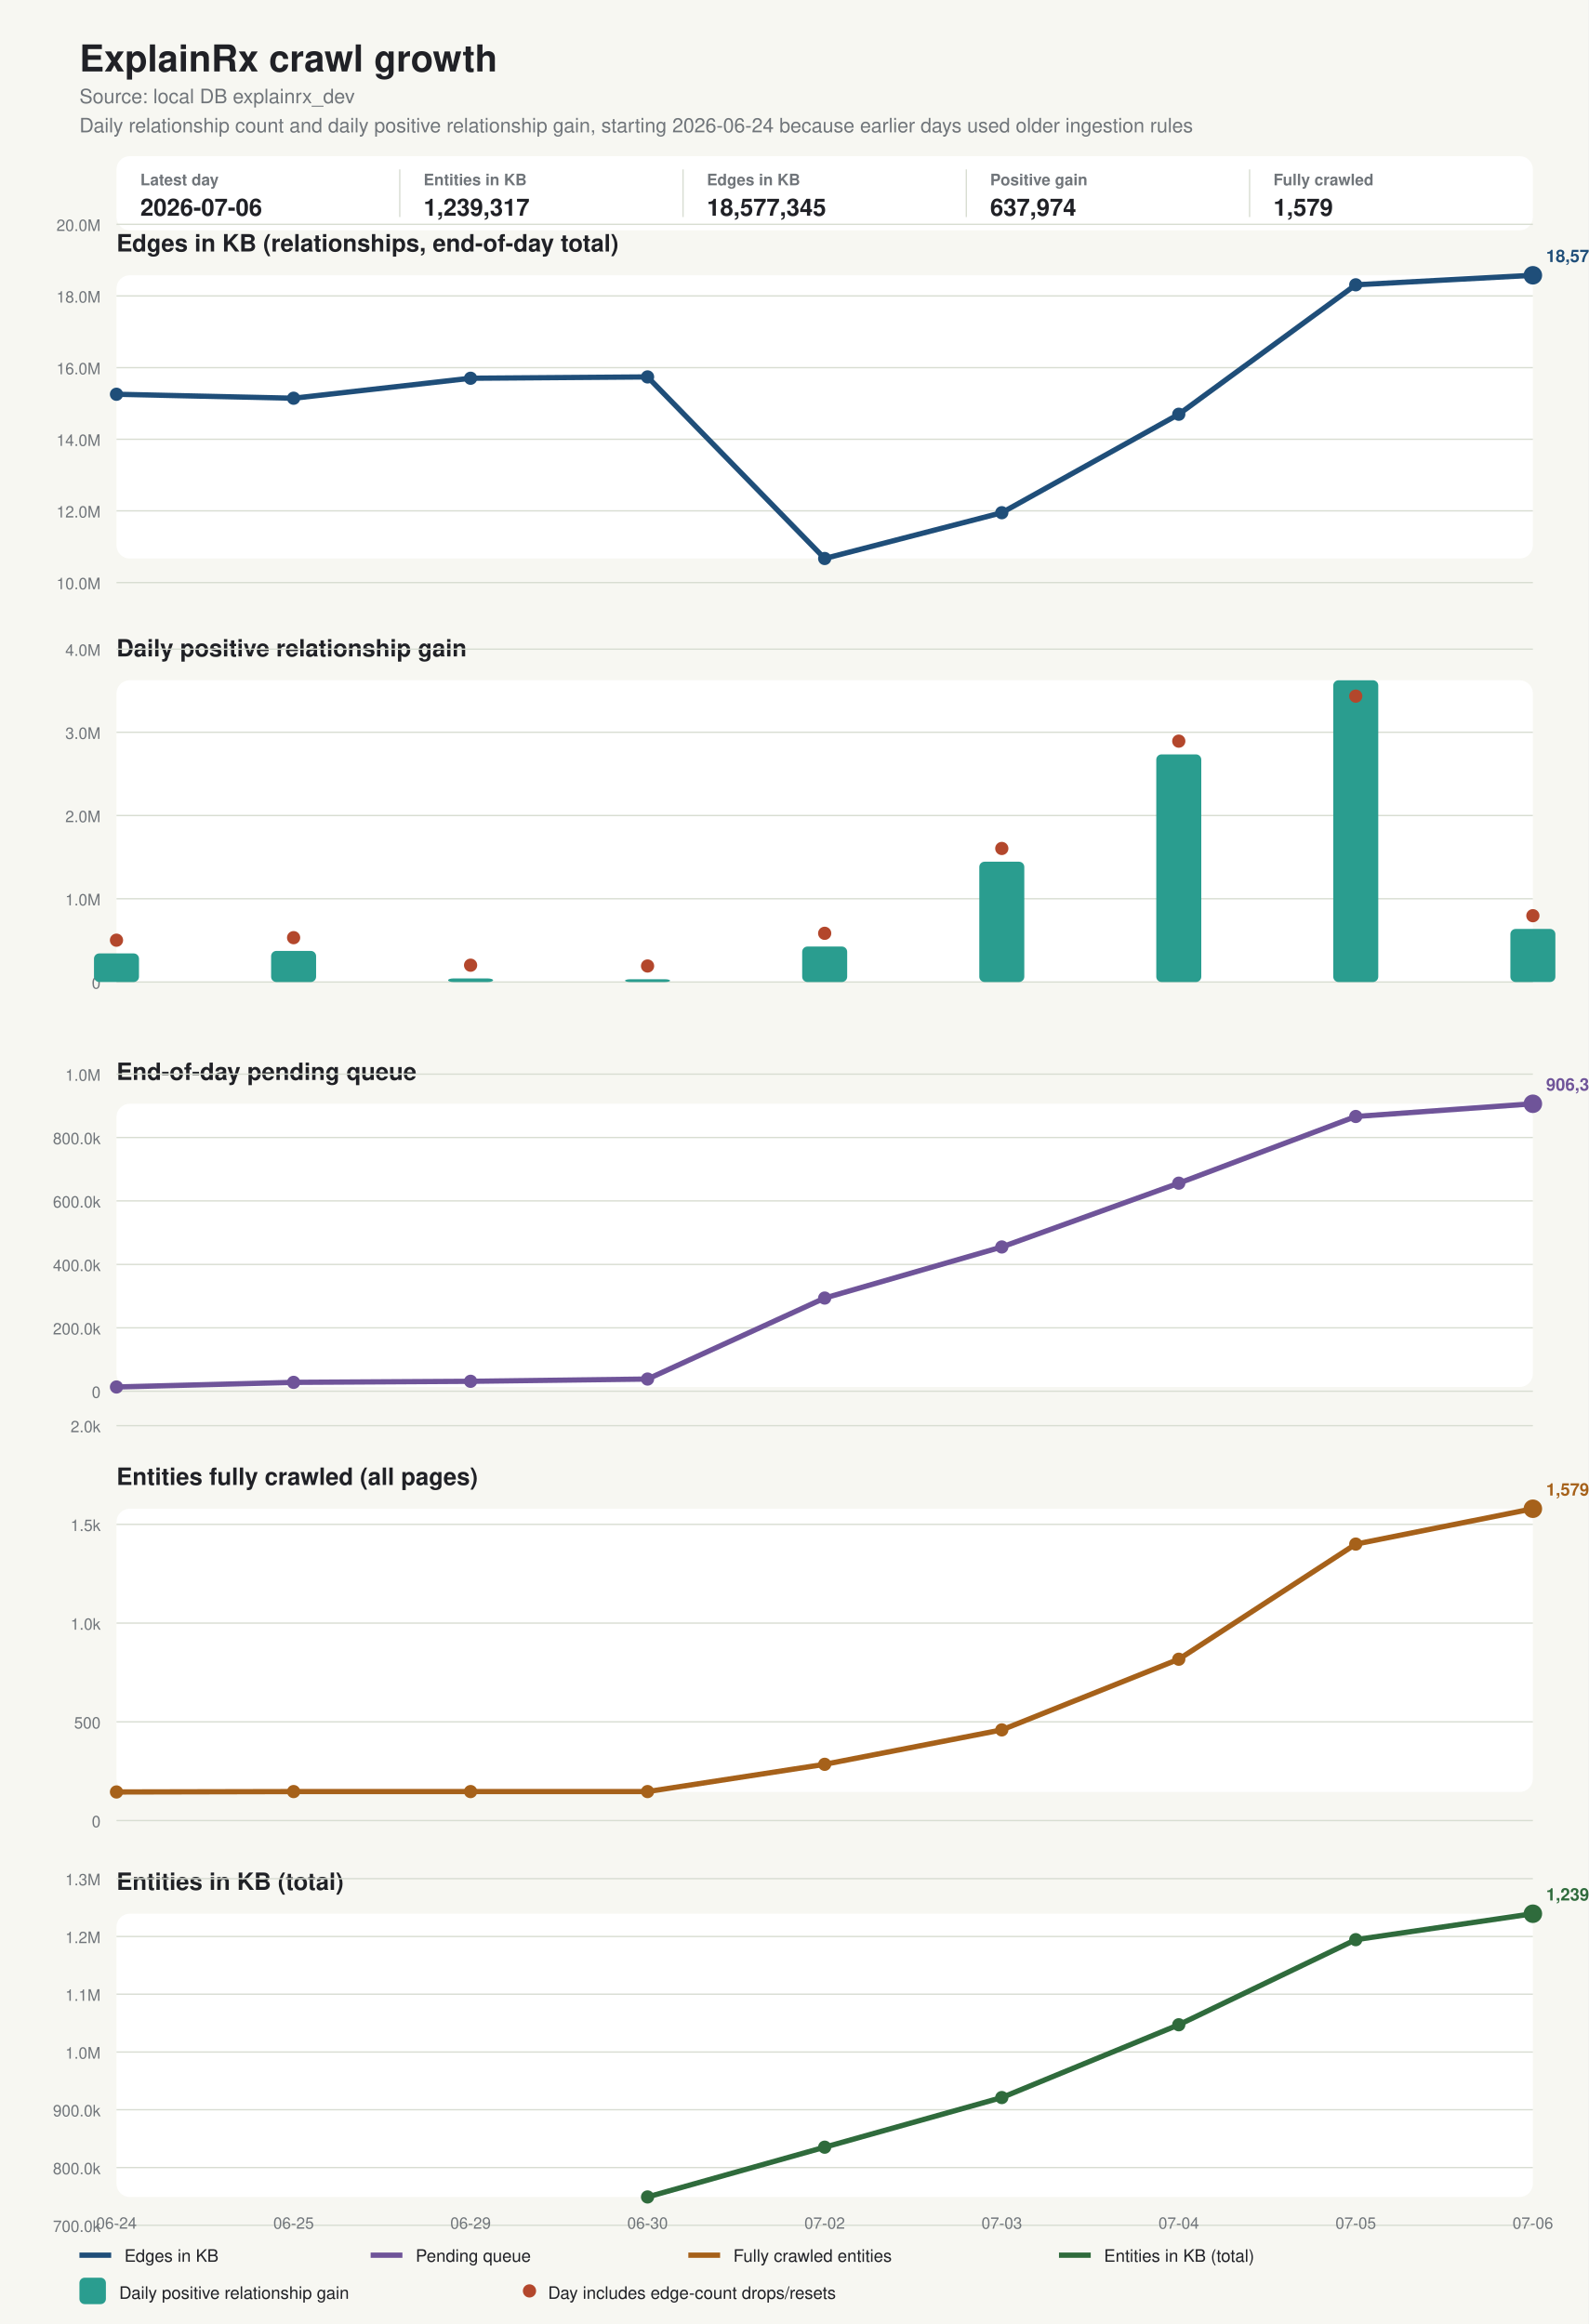
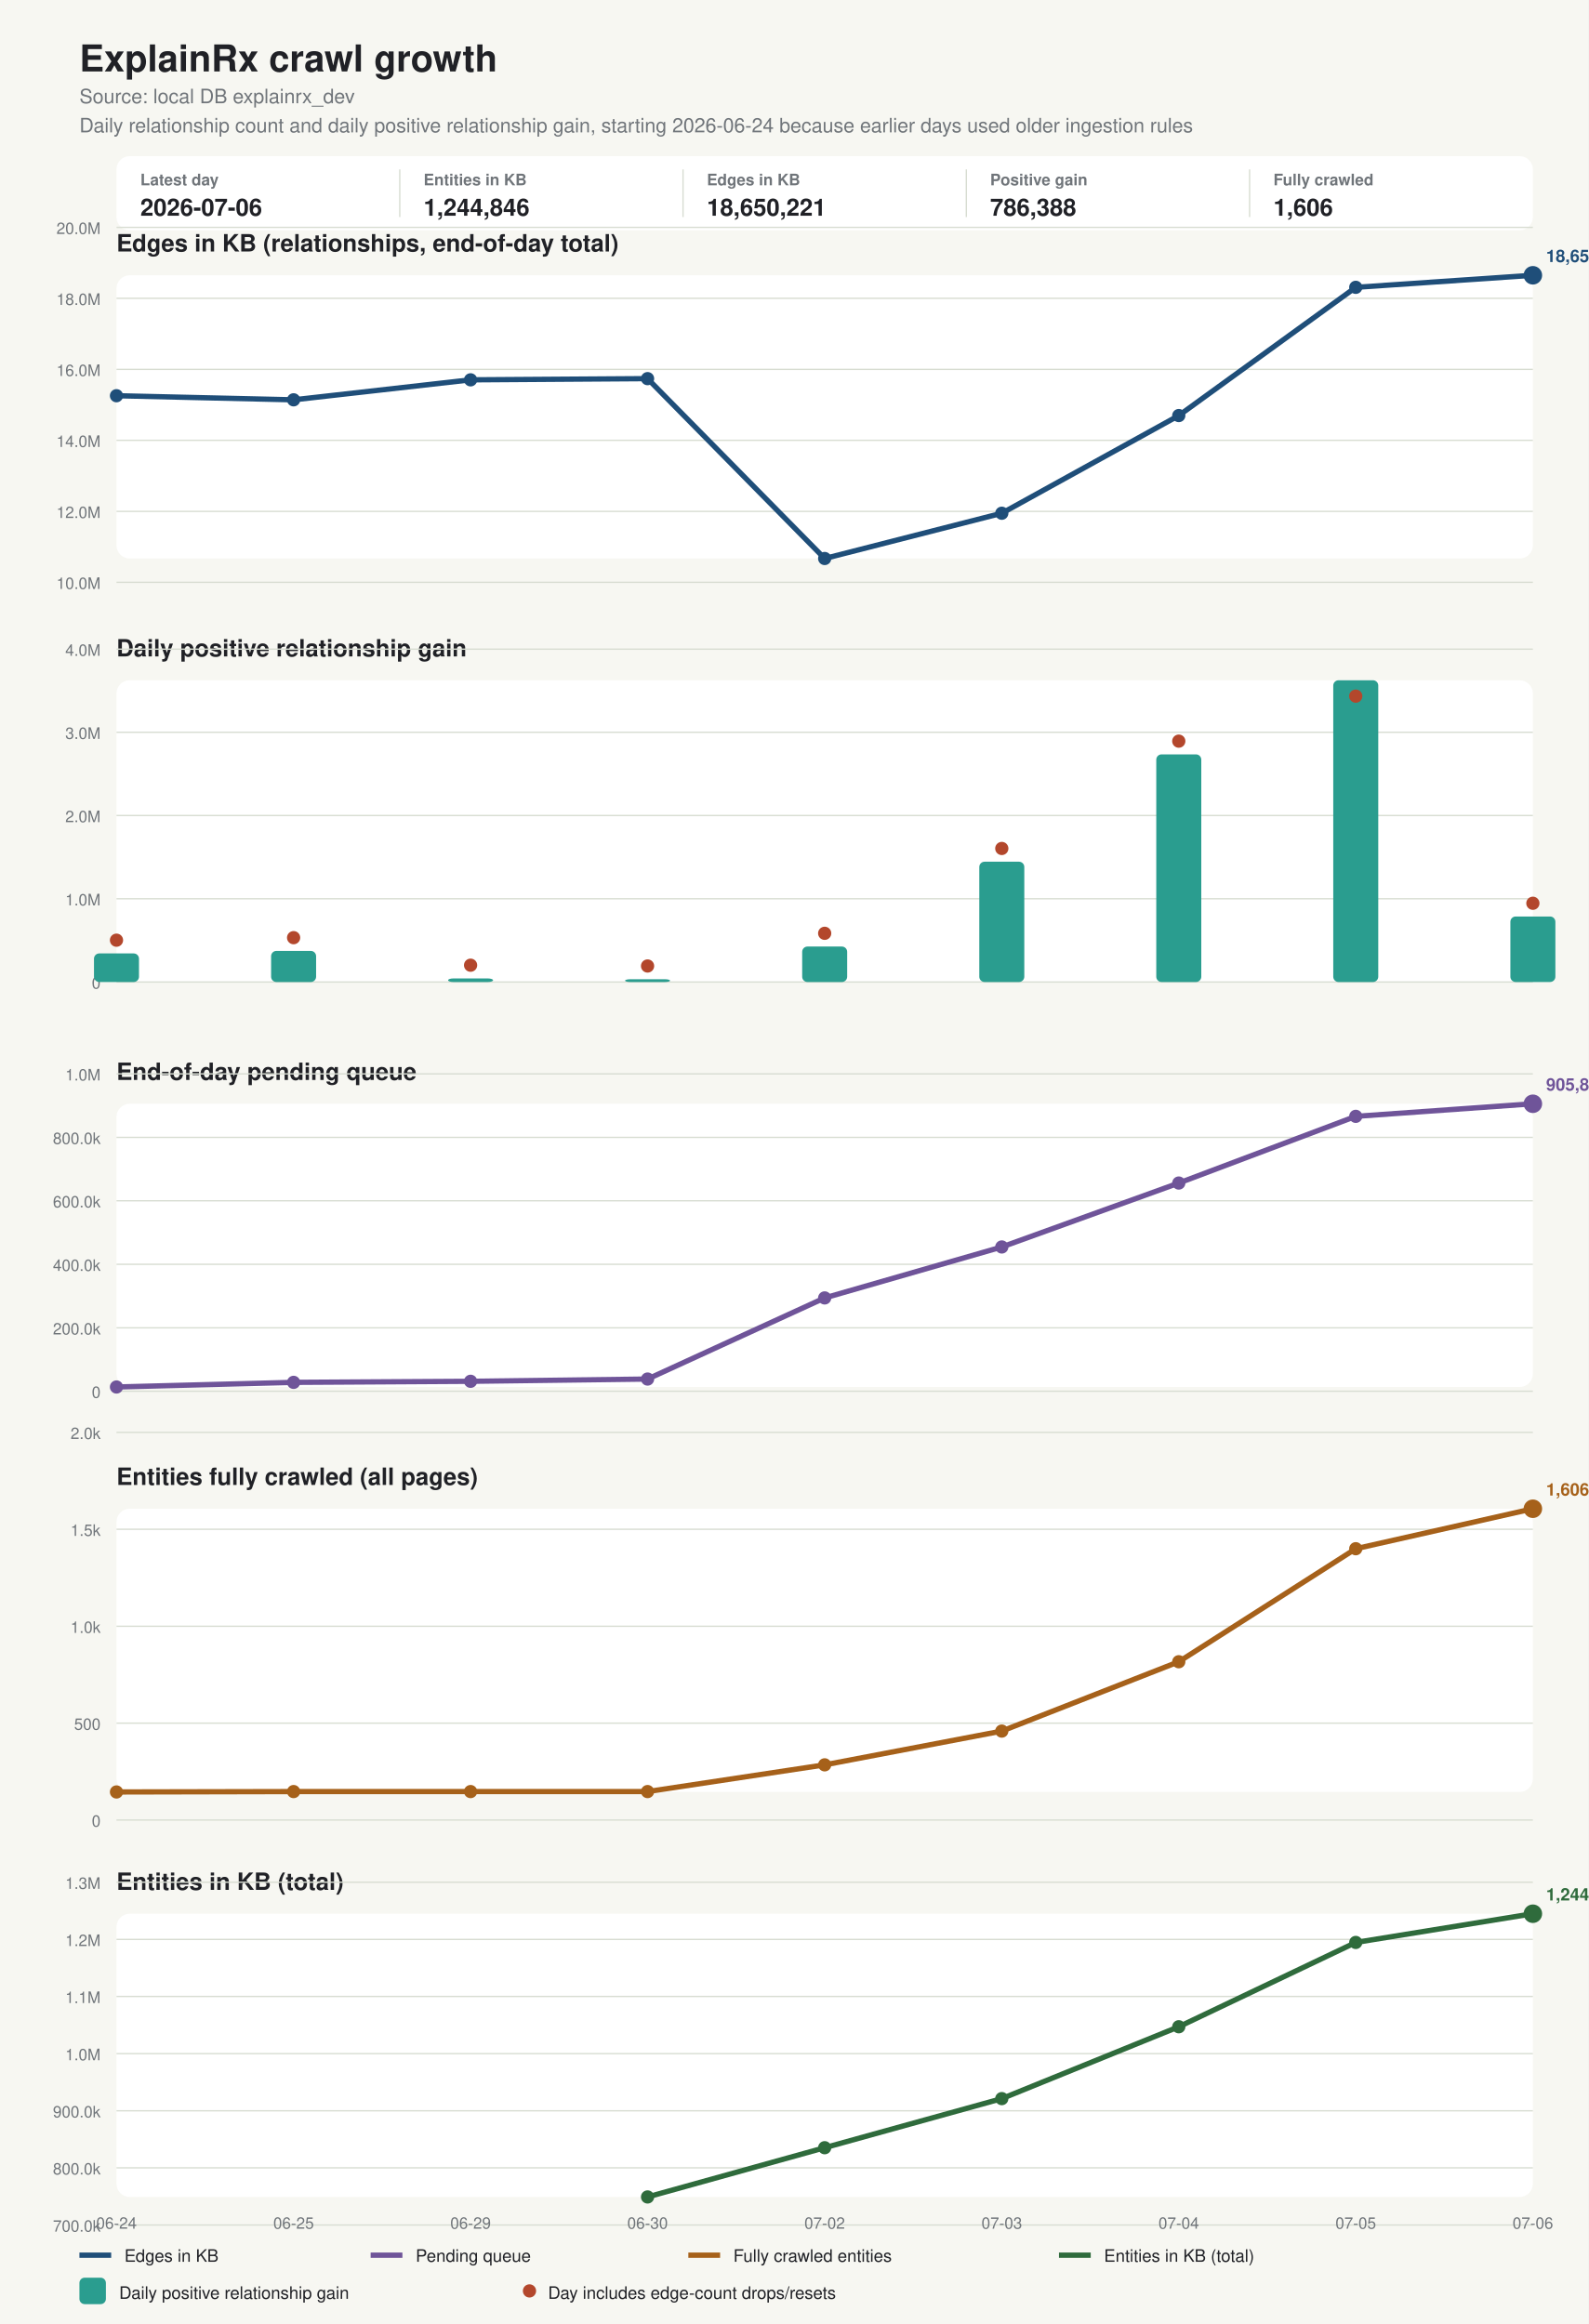
<svg xmlns="http://www.w3.org/2000/svg" width="1200" height="1756" viewBox="0 0 1200 1756">
  <rect width="100%" height="100%" fill="#f7f7f2" />
  <text x="60" y="54" font-family="Helvetica, Arial, sans-serif" font-size="28" font-weight="700" fill="#202126">ExplainRx crawl growth</text>
  <text x="60" y="78" font-family="Helvetica, Arial, sans-serif" font-size="15" fill="#70757a">Source: local DB explainrx_dev</text>
  <text x="60" y="100" font-family="Helvetica, Arial, sans-serif" font-size="15" fill="#70757a">Daily relationship count and daily positive relationship gain, starting 2026-06-24 because earlier days used older ingestion rules</text>
  <rect x="88" y="118" width="1070" height="56" fill="#ffffff" rx="10" />
  <rect x="88" y="208" width="1070" height="214" fill="#ffffff" rx="10" />
  <rect x="88" y="514" width="1070" height="228" fill="#ffffff" rx="10" />
  <rect x="88" y="834" width="1070" height="214" fill="#ffffff" rx="10" />
  <rect x="88" y="1140" width="1070" height="214" fill="#ffffff" rx="10" />
  <rect x="88" y="1446" width="1070" height="214" fill="#ffffff" rx="10" />
  <text x="88" y="190" font-family="Helvetica, Arial, sans-serif" font-size="18" font-weight="700" fill="#202126">Edges in KB (relationships, end-of-day total)</text>
  <text x="88" y="496" font-family="Helvetica, Arial, sans-serif" font-size="18" font-weight="700" fill="#202126">Daily positive relationship gain</text>
  <text x="88" y="816" font-family="Helvetica, Arial, sans-serif" font-size="18" font-weight="700" fill="#202126">End-of-day pending queue</text>
  <text x="88" y="1122" font-family="Helvetica, Arial, sans-serif" font-size="18" font-weight="700" fill="#202126">Entities fully crawled (all pages)</text>
  <text x="88" y="1428" font-family="Helvetica, Arial, sans-serif" font-size="18" font-weight="700" fill="#202126">Entities in KB (total)</text>
  <text x="106.0" y="140" font-family="Helvetica, Arial, sans-serif" font-size="12" font-weight="700" fill="#70757a">Latest day</text>
  <text x="106.0" y="163" font-family="Helvetica, Arial, sans-serif" font-size="18" font-weight="700" fill="#202126">2026-07-06</text>
  <line x1="302.0" y1="128" x2="302.0" y2="164" stroke="#d8ddd2" stroke-width="1" />
  <text x="320.0" y="140" font-family="Helvetica, Arial, sans-serif" font-size="12" font-weight="700" fill="#70757a">Entities in KB</text>
-   <text x="320.0" y="163" font-family="Helvetica, Arial, sans-serif" font-size="18" font-weight="700" fill="#202126">1,239,317</text>
+   <text x="320.0" y="163" font-family="Helvetica, Arial, sans-serif" font-size="18" font-weight="700" fill="#202126">1,244,846</text>
  <line x1="516.0" y1="128" x2="516.0" y2="164" stroke="#d8ddd2" stroke-width="1" />
  <text x="534.0" y="140" font-family="Helvetica, Arial, sans-serif" font-size="12" font-weight="700" fill="#70757a">Edges in KB</text>
-   <text x="534.0" y="163" font-family="Helvetica, Arial, sans-serif" font-size="18" font-weight="700" fill="#202126">18,577,345</text>
+   <text x="534.0" y="163" font-family="Helvetica, Arial, sans-serif" font-size="18" font-weight="700" fill="#202126">18,650,221</text>
  <line x1="730.0" y1="128" x2="730.0" y2="164" stroke="#d8ddd2" stroke-width="1" />
  <text x="748.0" y="140" font-family="Helvetica, Arial, sans-serif" font-size="12" font-weight="700" fill="#70757a">Positive gain</text>
-   <text x="748.0" y="163" font-family="Helvetica, Arial, sans-serif" font-size="18" font-weight="700" fill="#202126">637,974</text>
+   <text x="748.0" y="163" font-family="Helvetica, Arial, sans-serif" font-size="18" font-weight="700" fill="#202126">786,388</text>
  <line x1="944.0" y1="128" x2="944.0" y2="164" stroke="#d8ddd2" stroke-width="1" />
  <text x="962.0" y="140" font-family="Helvetica, Arial, sans-serif" font-size="12" font-weight="700" fill="#70757a">Fully crawled</text>
-   <text x="962.0" y="163" font-family="Helvetica, Arial, sans-serif" font-size="18" font-weight="700" fill="#202126">1,579</text>
-   <line x1="88" y1="440.2" x2="1158" y2="440.2" stroke="#d8ddd2" stroke-width="1" />
-   <text x="76" y="445.2" text-anchor="end" font-family="Helvetica, Arial, sans-serif" font-size="12" fill="#70757a">10.0M</text>
-   <line x1="88" y1="386.0" x2="1158" y2="386.0" stroke="#d8ddd2" stroke-width="1" />
-   <text x="76" y="391.0" text-anchor="end" font-family="Helvetica, Arial, sans-serif" font-size="12" fill="#70757a">12.0M</text>
-   <line x1="88" y1="331.9" x2="1158" y2="331.9" stroke="#d8ddd2" stroke-width="1" />
-   <text x="76" y="336.9" text-anchor="end" font-family="Helvetica, Arial, sans-serif" font-size="12" fill="#70757a">14.0M</text>
-   <line x1="88" y1="277.8" x2="1158" y2="277.8" stroke="#d8ddd2" stroke-width="1" />
-   <text x="76" y="282.8" text-anchor="end" font-family="Helvetica, Arial, sans-serif" font-size="12" fill="#70757a">16.0M</text>
-   <line x1="88" y1="223.6" x2="1158" y2="223.6" stroke="#d8ddd2" stroke-width="1" />
-   <text x="76" y="228.6" text-anchor="end" font-family="Helvetica, Arial, sans-serif" font-size="12" fill="#70757a">18.0M</text>
-   <line x1="88" y1="169.5" x2="1158" y2="169.5" stroke="#d8ddd2" stroke-width="1" />
-   <text x="76" y="174.5" text-anchor="end" font-family="Helvetica, Arial, sans-serif" font-size="12" fill="#70757a">20.0M</text>
+   <text x="962.0" y="163" font-family="Helvetica, Arial, sans-serif" font-size="18" font-weight="700" fill="#202126">1,606</text>
+   <line x1="88" y1="440.0" x2="1158" y2="440.0" stroke="#d8ddd2" stroke-width="1" />
+   <text x="76" y="445.0" text-anchor="end" font-family="Helvetica, Arial, sans-serif" font-size="12" fill="#70757a">10.0M</text>
+   <line x1="88" y1="386.4" x2="1158" y2="386.4" stroke="#d8ddd2" stroke-width="1" />
+   <text x="76" y="391.4" text-anchor="end" font-family="Helvetica, Arial, sans-serif" font-size="12" fill="#70757a">12.0M</text>
+   <line x1="88" y1="332.7" x2="1158" y2="332.7" stroke="#d8ddd2" stroke-width="1" />
+   <text x="76" y="337.7" text-anchor="end" font-family="Helvetica, Arial, sans-serif" font-size="12" fill="#70757a">14.0M</text>
+   <line x1="88" y1="279.1" x2="1158" y2="279.1" stroke="#d8ddd2" stroke-width="1" />
+   <text x="76" y="284.1" text-anchor="end" font-family="Helvetica, Arial, sans-serif" font-size="12" fill="#70757a">16.0M</text>
+   <line x1="88" y1="225.4" x2="1158" y2="225.4" stroke="#d8ddd2" stroke-width="1" />
+   <text x="76" y="230.4" text-anchor="end" font-family="Helvetica, Arial, sans-serif" font-size="12" fill="#70757a">18.0M</text>
+   <line x1="88" y1="171.8" x2="1158" y2="171.8" stroke="#d8ddd2" stroke-width="1" />
+   <text x="76" y="176.8" text-anchor="end" font-family="Helvetica, Arial, sans-serif" font-size="12" fill="#70757a">20.0M</text>
  <line x1="88" y1="742.0" x2="1158" y2="742.0" stroke="#d8ddd2" stroke-width="1" />
  <text x="76" y="747.0" text-anchor="end" font-family="Helvetica, Arial, sans-serif" font-size="12" fill="#70757a">0</text>
  <line x1="88" y1="679.1" x2="1158" y2="679.1" stroke="#d8ddd2" stroke-width="1" />
  <text x="76" y="684.1" text-anchor="end" font-family="Helvetica, Arial, sans-serif" font-size="12" fill="#70757a">1.0M</text>
  <line x1="88" y1="616.2" x2="1158" y2="616.2" stroke="#d8ddd2" stroke-width="1" />
  <text x="76" y="621.2" text-anchor="end" font-family="Helvetica, Arial, sans-serif" font-size="12" fill="#70757a">2.0M</text>
  <line x1="88" y1="553.3" x2="1158" y2="553.3" stroke="#d8ddd2" stroke-width="1" />
  <text x="76" y="558.3" text-anchor="end" font-family="Helvetica, Arial, sans-serif" font-size="12" fill="#70757a">3.0M</text>
  <line x1="88" y1="490.5" x2="1158" y2="490.5" stroke="#d8ddd2" stroke-width="1" />
  <text x="76" y="495.5" text-anchor="end" font-family="Helvetica, Arial, sans-serif" font-size="12" fill="#70757a">4.0M</text>
  <line x1="88" y1="1051.2" x2="1158" y2="1051.2" stroke="#d8ddd2" stroke-width="1" />
  <text x="76" y="1056.2" text-anchor="end" font-family="Helvetica, Arial, sans-serif" font-size="12" fill="#70757a">0</text>
  <line x1="88" y1="1003.3" x2="1158" y2="1003.3" stroke="#d8ddd2" stroke-width="1" />
  <text x="76" y="1008.3" text-anchor="end" font-family="Helvetica, Arial, sans-serif" font-size="12" fill="#70757a">200.0k</text>
-   <line x1="88" y1="955.4" x2="1158" y2="955.4" stroke="#d8ddd2" stroke-width="1" />
-   <text x="76" y="960.4" text-anchor="end" font-family="Helvetica, Arial, sans-serif" font-size="12" fill="#70757a">400.0k</text>
-   <line x1="88" y1="907.4" x2="1158" y2="907.4" stroke="#d8ddd2" stroke-width="1" />
-   <text x="76" y="912.4" text-anchor="end" font-family="Helvetica, Arial, sans-serif" font-size="12" fill="#70757a">600.0k</text>
-   <line x1="88" y1="859.5" x2="1158" y2="859.5" stroke="#d8ddd2" stroke-width="1" />
-   <text x="76" y="864.5" text-anchor="end" font-family="Helvetica, Arial, sans-serif" font-size="12" fill="#70757a">800.0k</text>
-   <line x1="88" y1="811.6" x2="1158" y2="811.6" stroke="#d8ddd2" stroke-width="1" />
-   <text x="76" y="816.6" text-anchor="end" font-family="Helvetica, Arial, sans-serif" font-size="12" fill="#70757a">1.0M</text>
-   <line x1="88" y1="1375.6" x2="1158" y2="1375.6" stroke="#d8ddd2" stroke-width="1" />
-   <text x="76" y="1380.6" text-anchor="end" font-family="Helvetica, Arial, sans-serif" font-size="12" fill="#70757a">0</text>
-   <line x1="88" y1="1301.0" x2="1158" y2="1301.0" stroke="#d8ddd2" stroke-width="1" />
-   <text x="76" y="1306.0" text-anchor="end" font-family="Helvetica, Arial, sans-serif" font-size="12" fill="#70757a">500</text>
-   <line x1="88" y1="1226.4" x2="1158" y2="1226.4" stroke="#d8ddd2" stroke-width="1" />
-   <text x="76" y="1231.4" text-anchor="end" font-family="Helvetica, Arial, sans-serif" font-size="12" fill="#70757a">1.0k</text>
-   <line x1="88" y1="1151.8" x2="1158" y2="1151.8" stroke="#d8ddd2" stroke-width="1" />
-   <text x="76" y="1156.8" text-anchor="end" font-family="Helvetica, Arial, sans-serif" font-size="12" fill="#70757a">1.5k</text>
-   <line x1="88" y1="1077.2" x2="1158" y2="1077.2" stroke="#d8ddd2" stroke-width="1" />
-   <text x="76" y="1082.2" text-anchor="end" font-family="Helvetica, Arial, sans-serif" font-size="12" fill="#70757a">2.0k</text>
-   <line x1="88" y1="1681.4" x2="1158" y2="1681.4" stroke="#d8ddd2" stroke-width="1" />
-   <text x="76" y="1686.4" text-anchor="end" font-family="Helvetica, Arial, sans-serif" font-size="12" fill="#70757a">700.0k</text>
-   <line x1="88" y1="1637.8" x2="1158" y2="1637.8" stroke="#d8ddd2" stroke-width="1" />
-   <text x="76" y="1642.8" text-anchor="end" font-family="Helvetica, Arial, sans-serif" font-size="12" fill="#70757a">800.0k</text>
-   <line x1="88" y1="1594.1" x2="1158" y2="1594.1" stroke="#d8ddd2" stroke-width="1" />
-   <text x="76" y="1599.1" text-anchor="end" font-family="Helvetica, Arial, sans-serif" font-size="12" fill="#70757a">900.0k</text>
-   <line x1="88" y1="1550.5" x2="1158" y2="1550.5" stroke="#d8ddd2" stroke-width="1" />
-   <text x="76" y="1555.5" text-anchor="end" font-family="Helvetica, Arial, sans-serif" font-size="12" fill="#70757a">1.0M</text>
-   <line x1="88" y1="1506.8" x2="1158" y2="1506.8" stroke="#d8ddd2" stroke-width="1" />
-   <text x="76" y="1511.8" text-anchor="end" font-family="Helvetica, Arial, sans-serif" font-size="12" fill="#70757a">1.1M</text>
-   <line x1="88" y1="1463.2" x2="1158" y2="1463.2" stroke="#d8ddd2" stroke-width="1" />
-   <text x="76" y="1468.2" text-anchor="end" font-family="Helvetica, Arial, sans-serif" font-size="12" fill="#70757a">1.2M</text>
-   <line x1="88" y1="1419.5" x2="1158" y2="1419.5" stroke="#d8ddd2" stroke-width="1" />
-   <text x="76" y="1424.5" text-anchor="end" font-family="Helvetica, Arial, sans-serif" font-size="12" fill="#70757a">1.3M</text>
-   <path d="M 88.0 297.9 L 221.8 300.9 L 355.5 285.8 L 489.2 284.8 L 623.0 422.0 L 756.8 387.4 L 890.5 313.0 L 1024.2 215.2 L 1158.0 208.0" fill="none" stroke="#1f4e79" stroke-width="4" stroke-linecap="round" stroke-linejoin="round" />
-   <circle cx="88.0" cy="297.9" r="5" fill="#1f4e79" />
-   <circle cx="221.8" cy="300.9" r="5" fill="#1f4e79" />
-   <circle cx="355.5" cy="285.8" r="5" fill="#1f4e79" />
-   <circle cx="489.2" cy="284.8" r="5" fill="#1f4e79" />
+   <line x1="88" y1="955.3" x2="1158" y2="955.3" stroke="#d8ddd2" stroke-width="1" />
+   <text x="76" y="960.3" text-anchor="end" font-family="Helvetica, Arial, sans-serif" font-size="12" fill="#70757a">400.0k</text>
+   <line x1="88" y1="907.3" x2="1158" y2="907.3" stroke="#d8ddd2" stroke-width="1" />
+   <text x="76" y="912.3" text-anchor="end" font-family="Helvetica, Arial, sans-serif" font-size="12" fill="#70757a">600.0k</text>
+   <line x1="88" y1="859.4" x2="1158" y2="859.4" stroke="#d8ddd2" stroke-width="1" />
+   <text x="76" y="864.4" text-anchor="end" font-family="Helvetica, Arial, sans-serif" font-size="12" fill="#70757a">800.0k</text>
+   <line x1="88" y1="811.4" x2="1158" y2="811.4" stroke="#d8ddd2" stroke-width="1" />
+   <text x="76" y="816.4" text-anchor="end" font-family="Helvetica, Arial, sans-serif" font-size="12" fill="#70757a">1.0M</text>
+   <line x1="88" y1="1375.2" x2="1158" y2="1375.2" stroke="#d8ddd2" stroke-width="1" />
+   <text x="76" y="1380.2" text-anchor="end" font-family="Helvetica, Arial, sans-serif" font-size="12" fill="#70757a">0</text>
+   <line x1="88" y1="1302.0" x2="1158" y2="1302.0" stroke="#d8ddd2" stroke-width="1" />
+   <text x="76" y="1307.0" text-anchor="end" font-family="Helvetica, Arial, sans-serif" font-size="12" fill="#70757a">500</text>
+   <line x1="88" y1="1228.8" x2="1158" y2="1228.8" stroke="#d8ddd2" stroke-width="1" />
+   <text x="76" y="1233.8" text-anchor="end" font-family="Helvetica, Arial, sans-serif" font-size="12" fill="#70757a">1.0k</text>
+   <line x1="88" y1="1155.5" x2="1158" y2="1155.5" stroke="#d8ddd2" stroke-width="1" />
+   <text x="76" y="1160.5" text-anchor="end" font-family="Helvetica, Arial, sans-serif" font-size="12" fill="#70757a">1.5k</text>
+   <line x1="88" y1="1082.3" x2="1158" y2="1082.3" stroke="#d8ddd2" stroke-width="1" />
+   <text x="76" y="1087.3" text-anchor="end" font-family="Helvetica, Arial, sans-serif" font-size="12" fill="#70757a">2.0k</text>
+   <line x1="88" y1="1681.2" x2="1158" y2="1681.2" stroke="#d8ddd2" stroke-width="1" />
+   <text x="76" y="1686.2" text-anchor="end" font-family="Helvetica, Arial, sans-serif" font-size="12" fill="#70757a">700.0k</text>
+   <line x1="88" y1="1638.0" x2="1158" y2="1638.0" stroke="#d8ddd2" stroke-width="1" />
+   <text x="76" y="1643.0" text-anchor="end" font-family="Helvetica, Arial, sans-serif" font-size="12" fill="#70757a">800.0k</text>
+   <line x1="88" y1="1594.9" x2="1158" y2="1594.9" stroke="#d8ddd2" stroke-width="1" />
+   <text x="76" y="1599.9" text-anchor="end" font-family="Helvetica, Arial, sans-serif" font-size="12" fill="#70757a">900.0k</text>
+   <line x1="88" y1="1551.7" x2="1158" y2="1551.7" stroke="#d8ddd2" stroke-width="1" />
+   <text x="76" y="1556.7" text-anchor="end" font-family="Helvetica, Arial, sans-serif" font-size="12" fill="#70757a">1.0M</text>
+   <line x1="88" y1="1508.5" x2="1158" y2="1508.5" stroke="#d8ddd2" stroke-width="1" />
+   <text x="76" y="1513.5" text-anchor="end" font-family="Helvetica, Arial, sans-serif" font-size="12" fill="#70757a">1.1M</text>
+   <line x1="88" y1="1465.4" x2="1158" y2="1465.4" stroke="#d8ddd2" stroke-width="1" />
+   <text x="76" y="1470.4" text-anchor="end" font-family="Helvetica, Arial, sans-serif" font-size="12" fill="#70757a">1.2M</text>
+   <line x1="88" y1="1422.2" x2="1158" y2="1422.2" stroke="#d8ddd2" stroke-width="1" />
+   <text x="76" y="1427.2" text-anchor="end" font-family="Helvetica, Arial, sans-serif" font-size="12" fill="#70757a">1.3M</text>
+   <path d="M 88.0 299.0 L 221.8 302.1 L 355.5 287.0 L 489.2 286.1 L 623.0 422.0 L 756.8 387.8 L 890.5 314.0 L 1024.2 217.1 L 1158.0 208.0" fill="none" stroke="#1f4e79" stroke-width="4" stroke-linecap="round" stroke-linejoin="round" />
+   <circle cx="88.0" cy="299.0" r="5" fill="#1f4e79" />
+   <circle cx="221.8" cy="302.1" r="5" fill="#1f4e79" />
+   <circle cx="355.5" cy="287.0" r="5" fill="#1f4e79" />
+   <circle cx="489.2" cy="286.1" r="5" fill="#1f4e79" />
  <circle cx="623.0" cy="422.0" r="5" fill="#1f4e79" />
-   <circle cx="756.8" cy="387.4" r="5" fill="#1f4e79" />
-   <circle cx="890.5" cy="313.0" r="5" fill="#1f4e79" />
-   <circle cx="1024.2" cy="215.2" r="5" fill="#1f4e79" />
+   <circle cx="756.8" cy="387.8" r="5" fill="#1f4e79" />
+   <circle cx="890.5" cy="314.0" r="5" fill="#1f4e79" />
+   <circle cx="1024.2" cy="217.1" r="5" fill="#1f4e79" />
  <circle cx="1158.0" cy="208.0" r="7" fill="#1f4e79" />
-   <text x="1168.0" y="198.0" font-family="Helvetica, Arial, sans-serif" font-size="13" font-weight="700" fill="#1f4e79">18,577,345</text>
+   <text x="1168.0" y="198.0" font-family="Helvetica, Arial, sans-serif" font-size="13" font-weight="700" fill="#1f4e79">18,650,221</text>
  <rect x="71.0" y="720.4" width="34" height="21.6" rx="4" fill="#2a9d8f" />
  <circle cx="88.0" cy="710.4" r="5" fill="#b3472c" />
  <rect x="204.8" y="718.5" width="34" height="23.5" rx="4" fill="#2a9d8f" />
  <circle cx="221.8" cy="708.5" r="5" fill="#b3472c" />
  <rect x="338.5" y="739.3" width="34" height="2.7" rx="4" fill="#2a9d8f" />
  <circle cx="355.5" cy="729.3" r="5" fill="#b3472c" />
  <rect x="472.2" y="739.9" width="34" height="2.1" rx="4" fill="#2a9d8f" />
  <circle cx="489.2" cy="729.9" r="5" fill="#b3472c" />
  <rect x="606.0" y="715.2" width="34" height="26.8" rx="4" fill="#2a9d8f" />
  <circle cx="623.0" cy="705.2" r="5" fill="#b3472c" />
  <rect x="739.8" y="651.1" width="34" height="90.9" rx="4" fill="#2a9d8f" />
  <circle cx="756.8" cy="641.1" r="5" fill="#b3472c" />
  <rect x="873.5" y="570.0" width="34" height="172.0" rx="4" fill="#2a9d8f" />
  <circle cx="890.5" cy="560.0" r="5" fill="#b3472c" />
  <rect x="1007.2" y="514.0" width="34" height="228.0" rx="4" fill="#2a9d8f" />
  <circle cx="1024.2" cy="526.0" r="5" fill="#b3472c" />
-   <rect x="1141.0" y="701.9" width="34" height="40.1" rx="4" fill="#2a9d8f" />
-   <circle cx="1158.0" cy="691.9" r="5" fill="#b3472c" />
-   <path d="M 88.0 1048.0 L 221.8 1044.5 L 355.5 1043.7 L 489.2 1042.0 L 623.0 980.8 L 756.8 942.2 L 890.5 894.0 L 1024.2 843.6 L 1158.0 834.0" fill="none" stroke="#6f5499" stroke-width="4" stroke-linecap="round" stroke-linejoin="round" />
+   <rect x="1141.0" y="692.5" width="34" height="49.5" rx="4" fill="#2a9d8f" />
+   <circle cx="1158.0" cy="682.5" r="5" fill="#b3472c" />
+   <path d="M 88.0 1048.0 L 221.8 1044.5 L 355.5 1043.7 L 489.2 1042.0 L 623.0 980.7 L 756.8 942.2 L 890.5 893.9 L 1024.2 843.5 L 1158.0 834.0" fill="none" stroke="#6f5499" stroke-width="4" stroke-linecap="round" stroke-linejoin="round" />
  <circle cx="88.0" cy="1048.0" r="5" fill="#6f5499" />
  <circle cx="221.8" cy="1044.5" r="5" fill="#6f5499" />
  <circle cx="355.5" cy="1043.7" r="5" fill="#6f5499" />
  <circle cx="489.2" cy="1042.0" r="5" fill="#6f5499" />
-   <circle cx="623.0" cy="980.8" r="5" fill="#6f5499" />
+   <circle cx="623.0" cy="980.7" r="5" fill="#6f5499" />
  <circle cx="756.8" cy="942.2" r="5" fill="#6f5499" />
-   <circle cx="890.5" cy="894.0" r="5" fill="#6f5499" />
-   <circle cx="1024.2" cy="843.6" r="5" fill="#6f5499" />
+   <circle cx="890.5" cy="893.9" r="5" fill="#6f5499" />
+   <circle cx="1024.2" cy="843.5" r="5" fill="#6f5499" />
  <circle cx="1158.0" cy="834.0" r="7" fill="#6f5499" />
-   <text x="1168.0" y="824.0" font-family="Helvetica, Arial, sans-serif" font-size="13" font-weight="700" fill="#6f5499">906,381</text>
-   <path d="M 88.0 1354.0 L 221.8 1353.7 L 355.5 1353.7 L 489.2 1353.7 L 623.0 1333.1 L 756.8 1307.1 L 890.5 1253.7 L 1024.2 1166.7 L 1158.0 1140.0" fill="none" stroke="#a6611a" stroke-width="4" stroke-linecap="round" stroke-linejoin="round" />
+   <text x="1168.0" y="824.0" font-family="Helvetica, Arial, sans-serif" font-size="13" font-weight="700" fill="#6f5499">905,814</text>
+   <path d="M 88.0 1354.0 L 221.8 1353.7 L 355.5 1353.7 L 489.2 1353.7 L 623.0 1333.5 L 756.8 1308.0 L 890.5 1255.6 L 1024.2 1170.2 L 1158.0 1140.0" fill="none" stroke="#a6611a" stroke-width="4" stroke-linecap="round" stroke-linejoin="round" />
  <circle cx="88.0" cy="1354.0" r="5" fill="#a6611a" />
  <circle cx="221.8" cy="1353.7" r="5" fill="#a6611a" />
  <circle cx="355.5" cy="1353.7" r="5" fill="#a6611a" />
  <circle cx="489.2" cy="1353.7" r="5" fill="#a6611a" />
-   <circle cx="623.0" cy="1333.1" r="5" fill="#a6611a" />
-   <circle cx="756.8" cy="1307.1" r="5" fill="#a6611a" />
-   <circle cx="890.5" cy="1253.7" r="5" fill="#a6611a" />
-   <circle cx="1024.2" cy="1166.7" r="5" fill="#a6611a" />
+   <circle cx="623.0" cy="1333.5" r="5" fill="#a6611a" />
+   <circle cx="756.8" cy="1308.0" r="5" fill="#a6611a" />
+   <circle cx="890.5" cy="1255.6" r="5" fill="#a6611a" />
+   <circle cx="1024.2" cy="1170.2" r="5" fill="#a6611a" />
  <circle cx="1158.0" cy="1140.0" r="7" fill="#a6611a" />
-   <text x="1168.0" y="1130.0" font-family="Helvetica, Arial, sans-serif" font-size="13" font-weight="700" fill="#a6611a">1,579</text>
-   <path d="M 489.2 1660.0 L 623.0 1622.4 L 756.8 1584.9 L 890.5 1529.9 L 1024.2 1465.6 L 1158.0 1446.0" fill="none" stroke="#2f6b3c" stroke-width="4" stroke-linecap="round" stroke-linejoin="round" />
+   <text x="1168.0" y="1130.0" font-family="Helvetica, Arial, sans-serif" font-size="13" font-weight="700" fill="#a6611a">1,606</text>
+   <path d="M 489.2 1660.0 L 623.0 1622.8 L 756.8 1585.7 L 890.5 1531.4 L 1024.2 1467.7 L 1158.0 1446.0" fill="none" stroke="#2f6b3c" stroke-width="4" stroke-linecap="round" stroke-linejoin="round" />
  <circle cx="489.2" cy="1660.0" r="5" fill="#2f6b3c" />
-   <circle cx="623.0" cy="1622.4" r="5" fill="#2f6b3c" />
-   <circle cx="756.8" cy="1584.9" r="5" fill="#2f6b3c" />
-   <circle cx="890.5" cy="1529.9" r="5" fill="#2f6b3c" />
-   <circle cx="1024.2" cy="1465.6" r="5" fill="#2f6b3c" />
+   <circle cx="623.0" cy="1622.8" r="5" fill="#2f6b3c" />
+   <circle cx="756.8" cy="1585.7" r="5" fill="#2f6b3c" />
+   <circle cx="890.5" cy="1531.4" r="5" fill="#2f6b3c" />
+   <circle cx="1024.2" cy="1467.7" r="5" fill="#2f6b3c" />
  <circle cx="1158.0" cy="1446.0" r="7" fill="#2f6b3c" />
-   <text x="1168.0" y="1436.0" font-family="Helvetica, Arial, sans-serif" font-size="13" font-weight="700" fill="#2f6b3c">1,239,317</text>
+   <text x="1168.0" y="1436.0" font-family="Helvetica, Arial, sans-serif" font-size="13" font-weight="700" fill="#2f6b3c">1,244,846</text>
  <text x="88.0" y="1684" text-anchor="middle" font-family="Helvetica, Arial, sans-serif" font-size="12" fill="#70757a">06-24</text>
  <text x="221.8" y="1684" text-anchor="middle" font-family="Helvetica, Arial, sans-serif" font-size="12" fill="#70757a">06-25</text>
  <text x="355.5" y="1684" text-anchor="middle" font-family="Helvetica, Arial, sans-serif" font-size="12" fill="#70757a">06-29</text>
  <text x="489.2" y="1684" text-anchor="middle" font-family="Helvetica, Arial, sans-serif" font-size="12" fill="#70757a">06-30</text>
  <text x="623.0" y="1684" text-anchor="middle" font-family="Helvetica, Arial, sans-serif" font-size="12" fill="#70757a">07-02</text>
  <text x="756.8" y="1684" text-anchor="middle" font-family="Helvetica, Arial, sans-serif" font-size="12" fill="#70757a">07-03</text>
  <text x="890.5" y="1684" text-anchor="middle" font-family="Helvetica, Arial, sans-serif" font-size="12" fill="#70757a">07-04</text>
  <text x="1024.2" y="1684" text-anchor="middle" font-family="Helvetica, Arial, sans-serif" font-size="12" fill="#70757a">07-05</text>
  <text x="1158.0" y="1684" text-anchor="middle" font-family="Helvetica, Arial, sans-serif" font-size="12" fill="#70757a">07-06</text>
  <line x1="60" y1="1704" x2="84" y2="1704" stroke="#1f4e79" stroke-width="4" />
  <text x="94" y="1709" font-family="Helvetica, Arial, sans-serif" font-size="13" fill="#202126">Edges in KB</text>
  <line x1="280" y1="1704" x2="304" y2="1704" stroke="#6f5499" stroke-width="4" />
  <text x="314" y="1709" font-family="Helvetica, Arial, sans-serif" font-size="13" fill="#202126">Pending queue</text>
  <line x1="520" y1="1704" x2="544" y2="1704" stroke="#a6611a" stroke-width="4" />
  <text x="554" y="1709" font-family="Helvetica, Arial, sans-serif" font-size="13" fill="#202126">Fully crawled entities</text>
  <line x1="800" y1="1704" x2="824" y2="1704" stroke="#2f6b3c" stroke-width="4" />
  <text x="834" y="1709" font-family="Helvetica, Arial, sans-serif" font-size="13" fill="#202126">Entities in KB (total)</text>
  <rect x="60" y="1721" width="20" height="20" rx="4" fill="#2a9d8f" />
  <text x="90" y="1737" font-family="Helvetica, Arial, sans-serif" font-size="13" fill="#202126">Daily positive relationship gain</text>
  <circle cx="400" cy="1731" r="5" fill="#b3472c" />
  <text x="414" y="1737" font-family="Helvetica, Arial, sans-serif" font-size="13" fill="#202126">Day includes edge-count drops/resets</text>
</svg>
